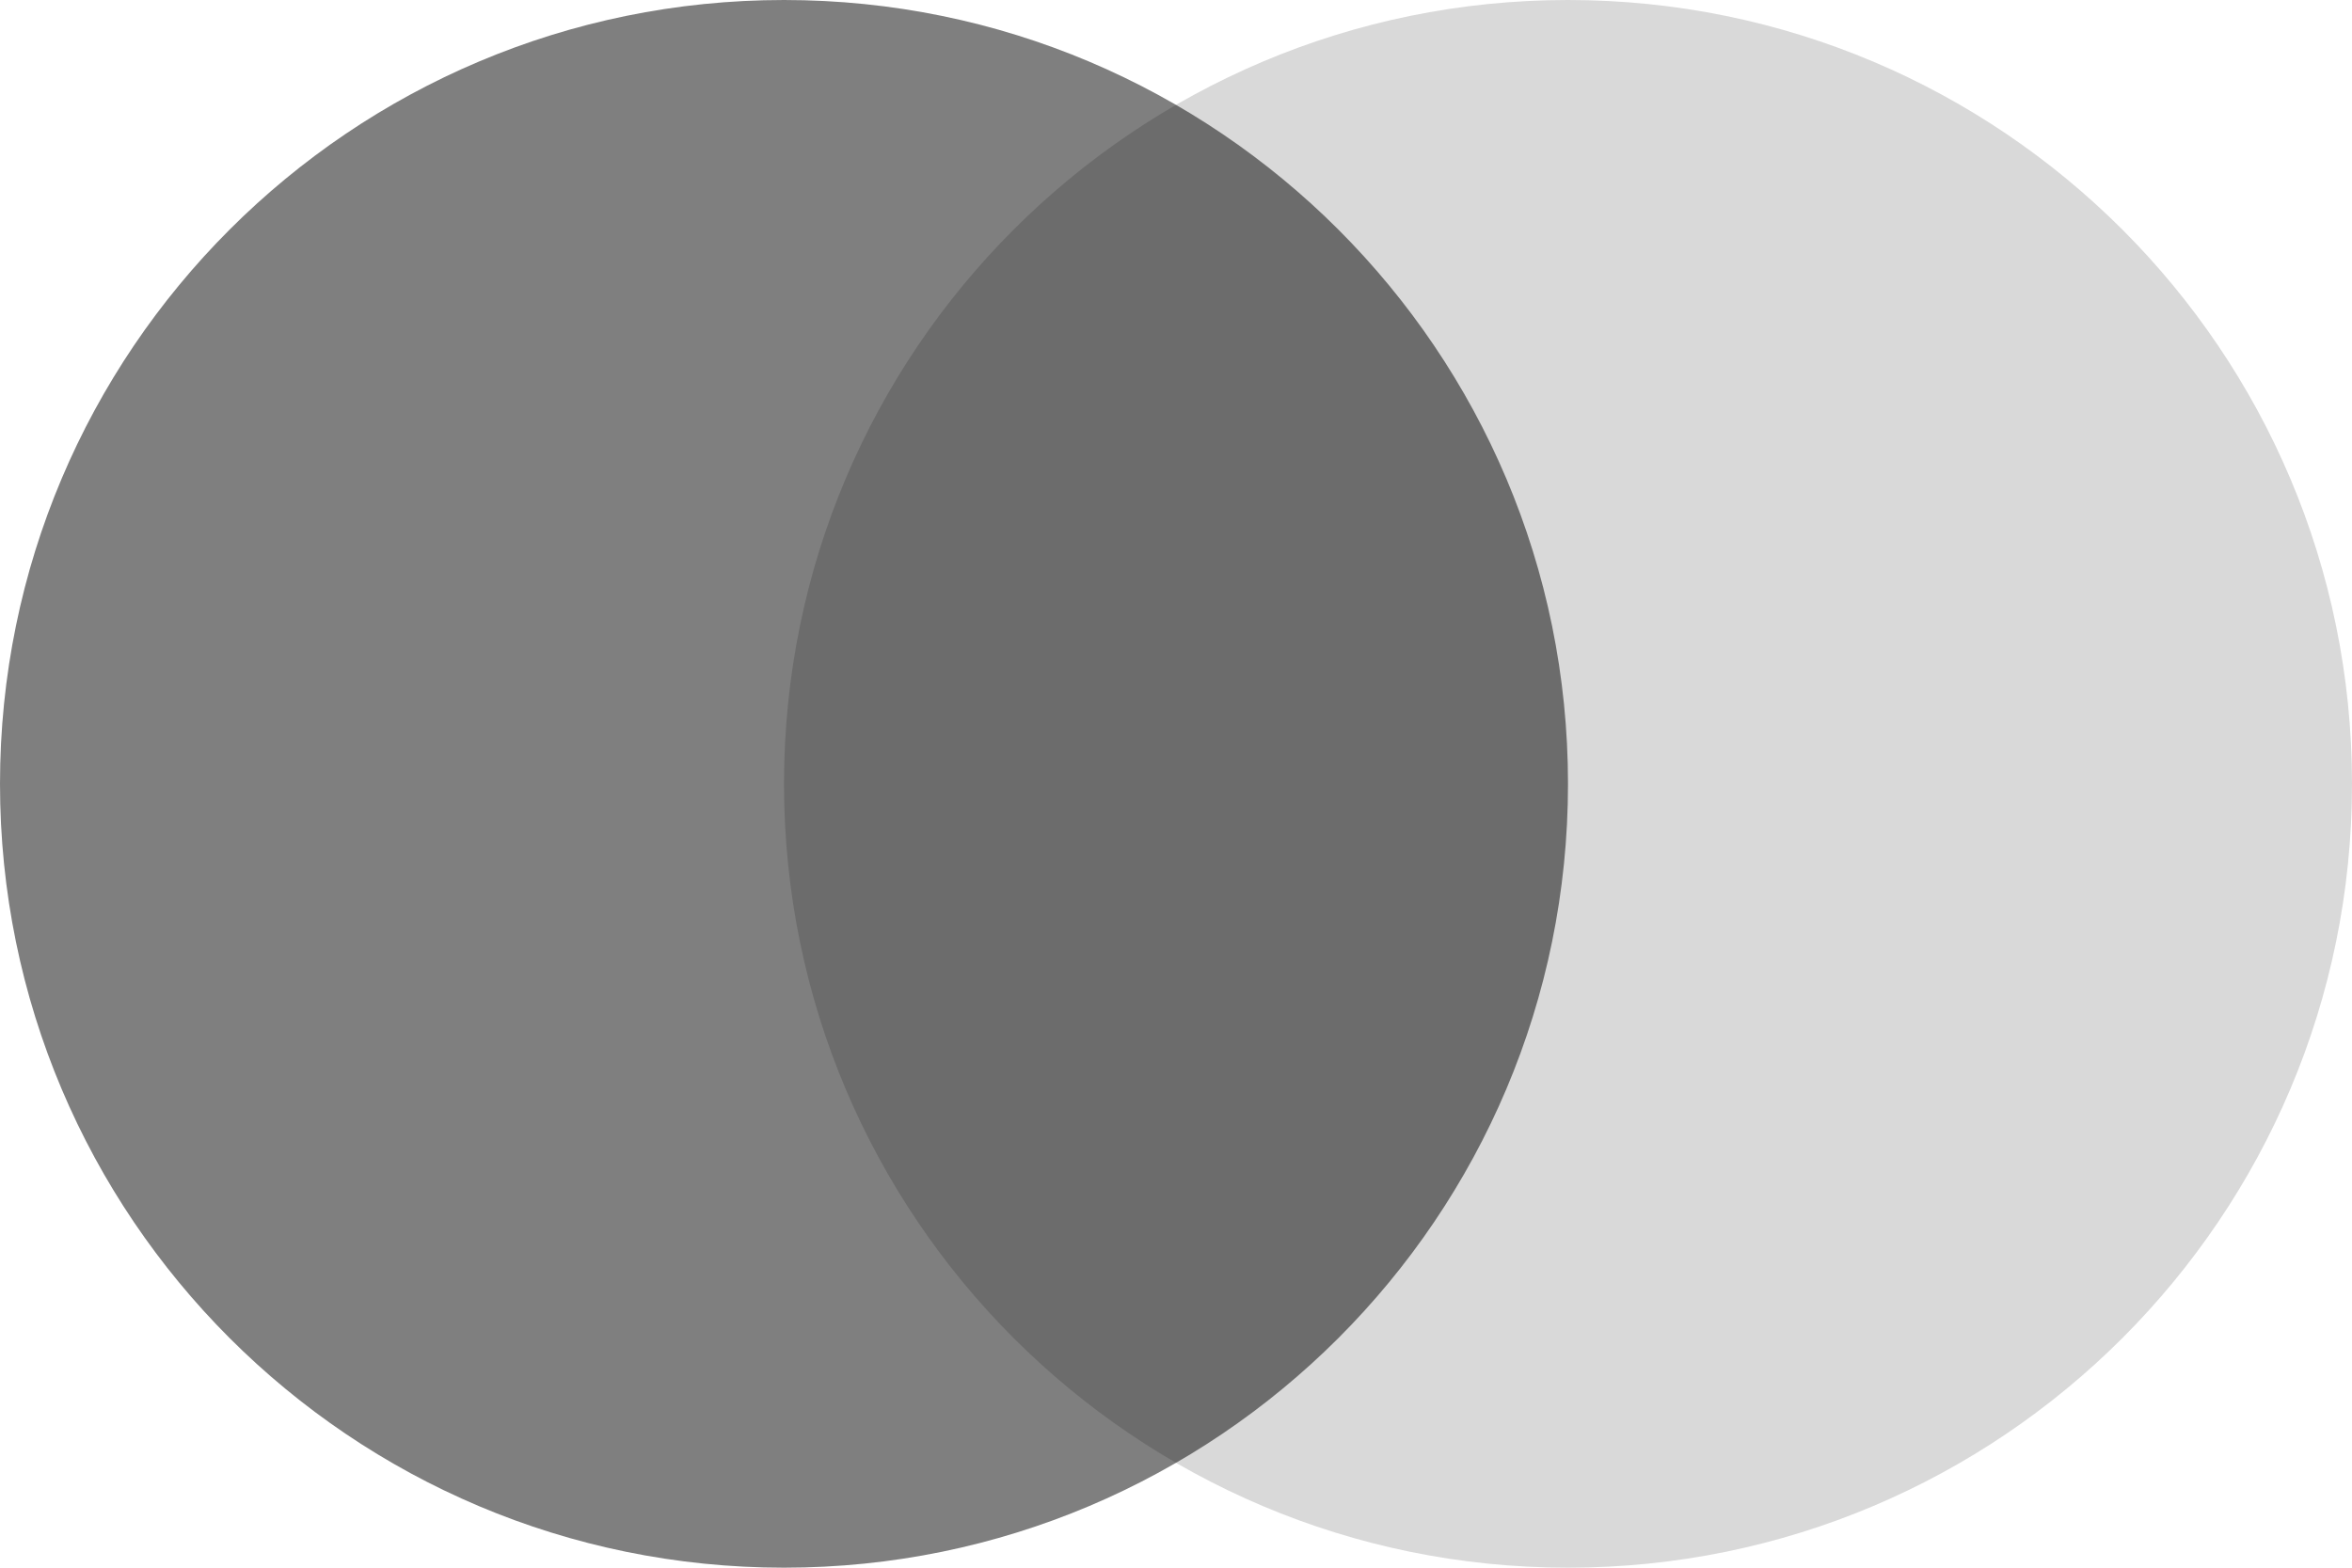
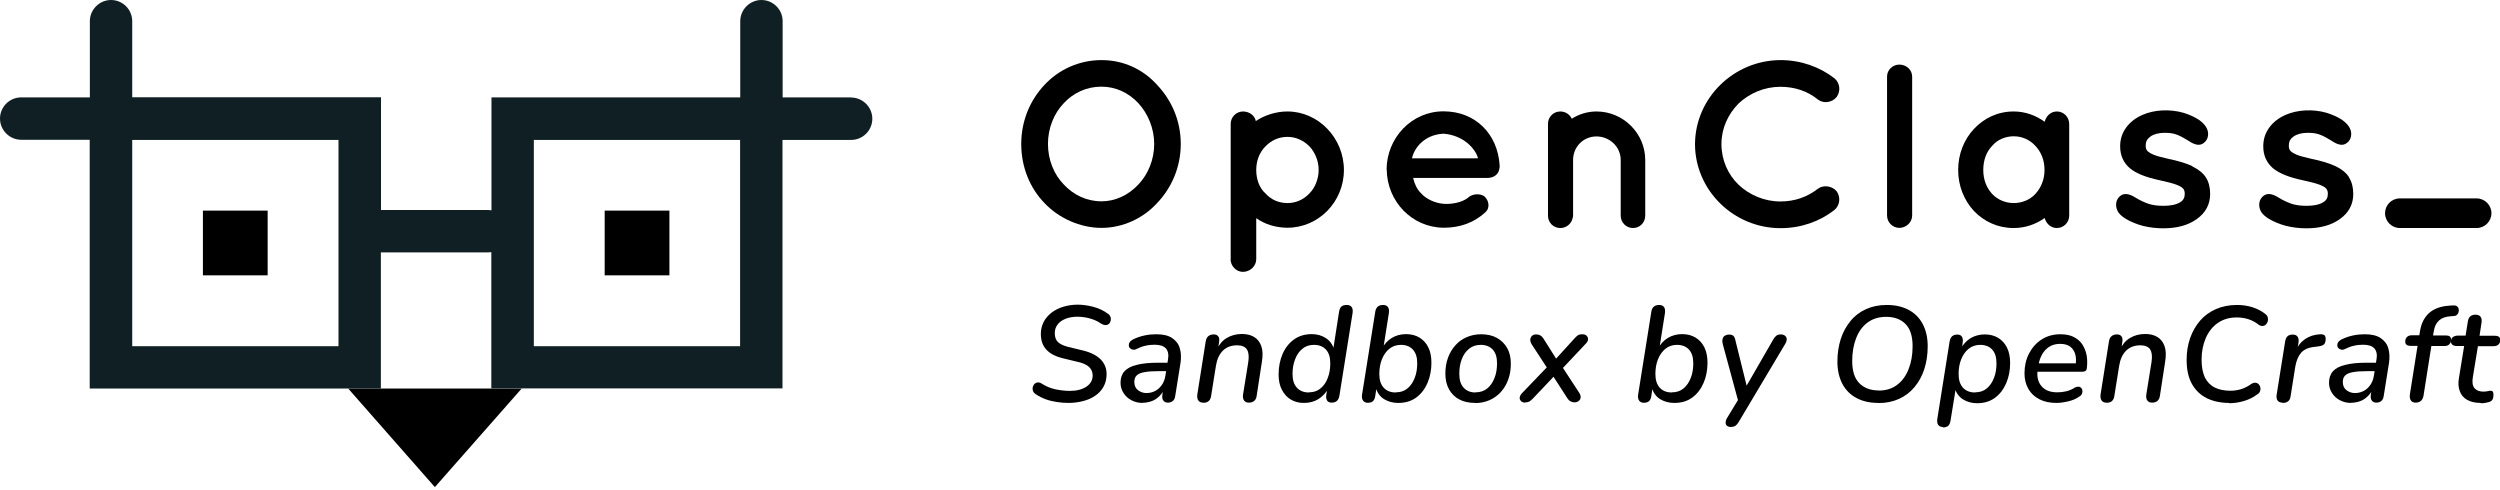
- <svg xmlns="http://www.w3.org/2000/svg" width="150" height="100" viewBox="0 0 150 100" fill="none">
-   <circle cx="50" cy="50" r="50" fill="black" fill-opacity="0.5" />
-   <circle cx="100" cy="50" r="50" fill="black" fill-opacity="0.15" />
+ <svg xmlns="http://www.w3.org/2000/svg" width="184" height="36" viewBox="0 0 184 36" fill="none">
+   <g clip-path="url(#clip0_285_122)">
+     <path d="M85.174 6.26C86.242 7.392 86.904 8.899 86.904 10.597C86.904 12.296 86.231 13.823 85.174 14.934C84.159 16.056 82.653 16.772 81.072 16.772C79.49 16.772 77.92 16.056 76.862 14.934C75.794 13.823 75.164 12.296 75.164 10.597C75.164 8.899 75.805 7.392 76.862 6.26C77.909 5.128 79.416 4.423 81.072 4.423C82.727 4.423 84.159 5.128 85.174 6.26ZM84.949 10.597C84.949 9.433 84.479 8.354 83.785 7.595C83.069 6.826 82.108 6.378 81.072 6.378C79.971 6.378 79.01 6.826 78.294 7.595C77.568 8.354 77.13 9.433 77.13 10.597C77.13 11.762 77.578 12.851 78.294 13.578C79.01 14.347 79.971 14.817 81.072 14.817C82.097 14.817 83.058 14.358 83.785 13.578C84.49 12.841 84.949 11.762 84.949 10.597Z" fill="black" />
+     <path d="M90.579 19.079V12.52V9.112C90.579 8.61 90.996 8.204 91.487 8.204C91.979 8.204 92.363 8.536 92.427 8.909C93.058 8.493 93.88 8.204 94.756 8.204C97.032 8.204 98.912 10.159 98.912 12.509C98.912 14.86 97.042 16.761 94.756 16.761C93.901 16.761 93.079 16.505 92.459 16.056V19.079C92.459 19.56 92.032 20.009 91.477 20.009C90.975 20.009 90.569 19.56 90.569 19.079H90.579ZM92.459 12.509C92.459 13.182 92.684 13.834 93.132 14.229C93.56 14.71 94.126 14.945 94.767 14.945C95.354 14.945 95.931 14.71 96.38 14.229C96.775 13.834 97.053 13.182 97.053 12.509C97.053 11.836 96.786 11.217 96.38 10.779C95.931 10.32 95.354 10.074 94.767 10.074C94.126 10.074 93.57 10.32 93.132 10.779C92.684 11.228 92.459 11.847 92.459 12.509Z" fill="black" />
+     <path d="M102.052 12.488C102.063 10.149 103.89 8.194 106.24 8.194C108.59 8.194 110.235 9.86 110.374 12.178V12.264C110.374 12.264 110.374 12.381 110.353 12.413C110.3 12.83 109.947 13.097 109.466 13.097H104.007C104.093 13.492 104.285 13.941 104.595 14.229C104.948 14.646 105.642 14.956 106.24 14.999C106.86 15.052 107.597 14.892 108.024 14.571C108.387 14.197 109.092 14.24 109.317 14.518C109.541 14.753 109.712 15.276 109.317 15.629C108.473 16.398 107.458 16.761 106.251 16.761C103.901 16.74 102.085 14.806 102.063 12.477L102.052 12.488ZM103.922 11.655H108.783C108.612 10.971 107.736 9.956 106.24 9.839C104.777 9.914 104.061 10.96 103.922 11.655Z" fill="black" />
+     <path d="M121.089 11.772V15.875C121.089 16.377 120.694 16.783 120.192 16.783C119.69 16.783 119.284 16.377 119.284 15.875V11.772C119.284 10.811 118.472 10.042 117.5 10.042C116.528 10.042 115.78 10.811 115.78 11.772V15.875C115.78 15.875 115.78 15.971 115.748 16.046C115.662 16.462 115.288 16.783 114.84 16.783C114.327 16.783 113.932 16.377 113.932 15.875V9.112C113.932 8.61 114.327 8.204 114.84 8.204C115.203 8.204 115.523 8.407 115.684 8.739C116.196 8.407 116.837 8.204 117.5 8.204C119.487 8.204 121.089 9.828 121.089 11.772Z" fill="black" />
+     <path d="M124.753 10.597C124.775 7.2 127.616 4.433 131.046 4.423C132.552 4.423 133.93 4.925 135.009 5.758C135.425 6.1 135.49 6.698 135.18 7.136C134.838 7.563 134.197 7.638 133.802 7.328C133.043 6.709 132.103 6.388 131.035 6.388C129.849 6.388 128.749 6.869 127.948 7.628C127.178 8.418 126.698 9.444 126.698 10.608C126.698 11.772 127.178 12.841 127.948 13.588C128.749 14.347 129.849 14.828 131.035 14.828C132.103 14.828 133.022 14.496 133.802 13.888C134.197 13.599 134.827 13.663 135.18 14.08C135.49 14.507 135.415 15.127 135.009 15.458C133.93 16.302 132.552 16.793 131.046 16.793C127.616 16.793 124.764 14.027 124.753 10.619V10.597Z" fill="black" />
+     <path d="M139.795 4.754C139.293 4.754 138.887 5.149 138.887 5.641V15.864C138.887 16.366 139.303 16.772 139.795 16.772C140.286 16.772 140.735 16.366 140.735 15.864V5.641C140.735 5.138 140.307 4.754 139.795 4.754Z" fill="black" />
+     <path d="M152.294 12.509V15.875C152.294 16.377 151.877 16.783 151.386 16.783C150.937 16.783 150.595 16.451 150.488 16.046C149.837 16.505 149.067 16.783 148.202 16.783C147.038 16.783 146.023 16.302 145.286 15.533C144.549 14.742 144.121 13.674 144.121 12.509C144.121 11.345 144.549 10.266 145.286 9.486C146.023 8.696 147.038 8.204 148.202 8.204C149.057 8.204 149.837 8.493 150.488 8.963C150.595 8.536 150.937 8.204 151.386 8.204C151.888 8.204 152.294 8.61 152.294 9.134V12.52V12.509ZM150.477 12.509C150.477 11.783 150.221 11.174 149.804 10.736C149.388 10.277 148.811 10.031 148.213 10.031C147.614 10.031 147.016 10.266 146.621 10.736C146.204 11.164 145.969 11.783 145.969 12.509C145.969 13.236 146.215 13.834 146.621 14.272C147.016 14.7 147.604 14.945 148.213 14.945C148.822 14.945 149.399 14.71 149.804 14.272C150.221 13.823 150.477 13.204 150.477 12.509Z" fill="black" />
+     <path d="M183.37 15.693C183.37 16.291 182.878 16.783 182.28 16.783H176.629C176.031 16.783 175.539 16.291 175.539 15.693C175.539 15.095 176.02 14.603 176.629 14.603H182.28C182.878 14.603 183.37 15.095 183.37 15.693Z" fill="black" />
+     <path d="M161.363 12.232C160.936 12.029 160.348 11.847 159.579 11.687C159.098 11.58 158.735 11.484 158.479 11.377C158.212 11.26 158.084 11.153 158.03 11.089C157.955 11.003 157.923 10.875 157.923 10.704C157.923 10.426 158.03 10.223 158.265 10.053C158.522 9.871 158.874 9.775 159.323 9.775C159.686 9.775 159.985 9.817 160.22 9.914C160.477 10.01 160.744 10.159 161.021 10.33C161.673 10.779 162.026 10.726 162.314 10.416C162.453 10.266 162.517 10.074 162.517 9.86C162.517 9.476 162.282 9.134 161.833 8.813C161.502 8.6 161.118 8.429 160.701 8.301C159.697 8.012 158.554 8.076 157.699 8.45C157.186 8.674 156.78 8.984 156.492 9.379C156.193 9.785 156.043 10.245 156.043 10.768C156.043 11.441 156.289 11.986 156.77 12.392C157.229 12.766 157.945 13.054 158.96 13.268C159.504 13.386 159.921 13.492 160.199 13.599C160.498 13.717 160.637 13.823 160.69 13.898C160.765 13.984 160.797 14.112 160.797 14.272C160.797 14.55 160.69 14.753 160.445 14.892C160.167 15.063 159.761 15.148 159.227 15.148C158.778 15.148 158.415 15.095 158.126 14.999C157.827 14.892 157.517 14.753 157.218 14.571C156.577 14.155 156.214 14.229 155.947 14.518C155.819 14.667 155.744 14.849 155.744 15.063C155.744 15.276 155.808 15.479 155.926 15.65C156.033 15.789 156.193 15.939 156.428 16.088C156.802 16.313 157.229 16.494 157.71 16.622C158.18 16.74 158.693 16.804 159.216 16.804C160.22 16.804 161.043 16.58 161.673 16.131C162.335 15.661 162.667 15.041 162.667 14.272C162.667 13.791 162.56 13.386 162.357 13.065C162.154 12.745 161.812 12.467 161.363 12.253V12.232Z" fill="black" />
+     <path d="M172.89 13.044C172.687 12.723 172.345 12.445 171.896 12.232C171.469 12.029 170.882 11.847 170.112 11.687C169.632 11.58 169.268 11.484 169.012 11.377C168.745 11.26 168.617 11.153 168.563 11.089C168.489 11.003 168.457 10.875 168.457 10.704C168.457 10.426 168.563 10.223 168.798 10.053C169.055 9.871 169.407 9.775 169.856 9.775C170.219 9.775 170.518 9.817 170.753 9.914C171.01 10.01 171.277 10.159 171.555 10.33C172.206 10.779 172.559 10.726 172.847 10.416C172.986 10.266 173.05 10.074 173.05 9.86C173.05 9.476 172.815 9.134 172.366 8.813C172.035 8.6 171.651 8.429 171.234 8.301C170.23 8.012 169.087 8.076 168.232 8.45C167.719 8.674 167.314 8.984 167.025 9.379C166.726 9.785 166.576 10.245 166.576 10.768C166.576 11.441 166.822 11.986 167.303 12.392C167.762 12.766 168.478 13.054 169.493 13.268C170.038 13.386 170.454 13.492 170.732 13.599C171.031 13.717 171.17 13.823 171.223 13.898C171.298 13.984 171.33 14.112 171.33 14.272C171.33 14.55 171.223 14.753 170.978 14.892C170.7 15.063 170.294 15.148 169.76 15.148C169.311 15.148 168.948 15.095 168.66 14.999C168.36 14.892 168.051 14.753 167.752 14.571C167.111 14.155 166.747 14.229 166.48 14.518C166.352 14.667 166.277 14.849 166.277 15.063C166.277 15.276 166.341 15.479 166.459 15.65C166.566 15.789 166.726 15.939 166.961 16.088C167.335 16.313 167.762 16.494 168.243 16.622C168.713 16.74 169.226 16.804 169.749 16.804C170.753 16.804 171.576 16.58 172.206 16.131C172.869 15.661 173.2 15.041 173.2 14.272C173.2 13.791 173.093 13.386 172.89 13.065V13.044Z" fill="black" />
+     <path d="M78.668 29.655C78.379 29.655 78.08 29.634 77.803 29.591C77.514 29.549 77.236 29.484 76.969 29.388C76.702 29.292 76.457 29.164 76.232 29.014C76.136 28.95 76.061 28.875 76.029 28.779C75.997 28.683 75.987 28.598 76.008 28.502C76.029 28.416 76.072 28.331 76.125 28.267C76.189 28.203 76.264 28.16 76.36 28.149C76.457 28.138 76.563 28.16 76.67 28.235C76.991 28.438 77.322 28.576 77.674 28.651C78.027 28.726 78.39 28.769 78.753 28.769C79.255 28.769 79.651 28.662 79.96 28.459C80.26 28.256 80.42 27.978 80.42 27.636C80.42 27.391 80.334 27.177 80.153 27.006C79.971 26.835 79.661 26.696 79.223 26.611L78.166 26.354C77.696 26.237 77.311 26.045 77.033 25.756C76.756 25.468 76.606 25.083 76.606 24.581C76.606 24.25 76.681 23.951 76.82 23.684C76.959 23.417 77.162 23.192 77.407 23C77.664 22.808 77.952 22.669 78.273 22.573C78.604 22.477 78.946 22.423 79.309 22.423C79.672 22.423 80.067 22.477 80.473 22.583C80.879 22.69 81.232 22.861 81.552 23.096C81.648 23.16 81.702 23.246 81.734 23.331C81.766 23.417 81.766 23.513 81.745 23.609C81.723 23.694 81.68 23.769 81.627 23.833C81.563 23.887 81.488 23.919 81.392 23.929C81.296 23.929 81.178 23.897 81.05 23.823C80.805 23.652 80.527 23.523 80.217 23.438C79.907 23.352 79.597 23.31 79.287 23.31C78.978 23.31 78.679 23.363 78.433 23.459C78.187 23.555 77.984 23.694 77.845 23.876C77.707 24.058 77.632 24.261 77.632 24.506C77.632 24.805 77.707 25.03 77.867 25.179C78.027 25.329 78.262 25.436 78.572 25.521L79.629 25.777C80.238 25.916 80.698 26.141 80.997 26.44C81.296 26.739 81.445 27.102 81.445 27.529C81.445 27.882 81.371 28.192 81.221 28.459C81.072 28.726 80.869 28.95 80.612 29.121C80.356 29.303 80.057 29.431 79.725 29.517C79.394 29.602 79.031 29.655 78.657 29.655H78.668Z" fill="black" />
+     <path d="M84.084 29.655C83.796 29.655 83.529 29.591 83.283 29.463C83.037 29.335 82.834 29.153 82.695 28.929C82.546 28.705 82.471 28.459 82.471 28.171C82.471 27.829 82.567 27.54 82.759 27.326C82.952 27.113 83.251 26.953 83.657 26.857C84.063 26.75 84.586 26.696 85.227 26.696H86.028L85.943 27.316H85.323C84.864 27.316 84.501 27.337 84.234 27.391C83.967 27.433 83.774 27.519 83.657 27.636C83.539 27.754 83.486 27.914 83.486 28.106C83.486 28.373 83.571 28.576 83.753 28.715C83.934 28.854 84.138 28.929 84.383 28.929C84.608 28.929 84.821 28.875 85.013 28.779C85.206 28.683 85.366 28.534 85.505 28.341C85.644 28.149 85.729 27.925 85.772 27.658L85.964 26.461C86.028 26.109 85.975 25.842 85.815 25.649C85.654 25.468 85.377 25.372 84.981 25.372C84.746 25.372 84.522 25.393 84.308 25.446C84.095 25.489 83.87 25.575 83.657 25.681C83.561 25.735 83.465 25.756 83.379 25.735C83.293 25.713 83.219 25.681 83.165 25.628C83.112 25.575 83.08 25.5 83.08 25.425C83.08 25.35 83.091 25.265 83.144 25.19C83.197 25.105 83.283 25.04 83.4 24.976C83.667 24.848 83.945 24.752 84.244 24.688C84.543 24.624 84.832 24.602 85.099 24.602C85.59 24.602 85.975 24.688 86.253 24.869C86.53 25.051 86.733 25.297 86.829 25.617C86.926 25.938 86.947 26.312 86.883 26.728L86.498 29.132C86.477 29.303 86.424 29.42 86.327 29.506C86.231 29.591 86.103 29.634 85.954 29.634C85.804 29.634 85.697 29.581 85.622 29.484C85.548 29.388 85.526 29.249 85.548 29.068L85.654 28.341L85.74 28.491C85.654 28.747 85.526 28.972 85.345 29.143C85.163 29.324 84.971 29.452 84.757 29.527C84.543 29.602 84.319 29.645 84.084 29.645V29.655Z" fill="black" />
+     <path d="M88.539 29.634C88.389 29.634 88.272 29.581 88.197 29.474C88.122 29.367 88.101 29.217 88.122 29.036L88.742 25.115C88.774 24.944 88.827 24.827 88.934 24.741C89.03 24.656 89.169 24.613 89.329 24.613C89.479 24.613 89.586 24.656 89.66 24.752C89.735 24.848 89.757 24.987 89.725 25.169L89.618 25.906L89.554 25.735C89.725 25.361 89.96 25.073 90.28 24.88C90.601 24.688 90.975 24.581 91.402 24.581C91.765 24.581 92.064 24.656 92.31 24.805C92.555 24.955 92.726 25.179 92.833 25.478C92.94 25.777 92.951 26.162 92.876 26.622L92.491 29.132C92.47 29.303 92.406 29.42 92.31 29.506C92.214 29.591 92.075 29.634 91.915 29.634C91.754 29.634 91.637 29.581 91.562 29.474C91.487 29.367 91.466 29.228 91.487 29.047L91.872 26.654C91.936 26.237 91.904 25.927 91.776 25.724C91.647 25.521 91.402 25.414 91.06 25.414C90.611 25.414 90.259 25.553 89.992 25.82C89.725 26.098 89.564 26.461 89.49 26.942L89.137 29.143C89.094 29.474 88.902 29.645 88.56 29.645L88.539 29.634Z" fill="black" />
+     <path d="M95.963 29.655C95.589 29.655 95.269 29.57 94.991 29.399C94.713 29.228 94.5 28.993 94.34 28.672C94.179 28.363 94.105 27.989 94.105 27.561C94.105 27.017 94.201 26.515 94.393 26.066C94.585 25.617 94.863 25.254 95.237 24.987C95.6 24.72 96.038 24.592 96.551 24.592C96.935 24.592 97.277 24.688 97.576 24.88C97.876 25.073 98.079 25.35 98.196 25.735H98.121L98.559 22.925C98.591 22.754 98.645 22.626 98.741 22.551C98.837 22.477 98.965 22.445 99.136 22.445C99.286 22.445 99.403 22.498 99.478 22.594C99.553 22.69 99.574 22.829 99.553 23.021L98.581 29.121C98.549 29.292 98.495 29.41 98.399 29.506C98.303 29.591 98.175 29.634 98.004 29.634C97.854 29.634 97.737 29.581 97.672 29.474C97.608 29.367 97.587 29.217 97.619 29.036L97.726 28.373L97.769 28.587C97.587 28.918 97.341 29.175 97.042 29.367C96.743 29.559 96.38 29.655 95.974 29.655H95.963ZM96.337 28.875C96.679 28.875 96.968 28.779 97.192 28.587C97.427 28.395 97.608 28.138 97.726 27.807C97.854 27.487 97.908 27.123 97.908 26.728C97.908 26.29 97.801 25.959 97.587 25.724C97.373 25.5 97.085 25.382 96.711 25.382C96.369 25.382 96.081 25.478 95.856 25.671C95.621 25.863 95.44 26.119 95.322 26.44C95.194 26.76 95.13 27.123 95.13 27.529C95.13 27.968 95.237 28.299 95.451 28.534C95.664 28.769 95.963 28.886 96.337 28.886V28.875Z" fill="black" />
+     <path d="M102.896 29.655C102.512 29.655 102.17 29.559 101.871 29.378C101.572 29.196 101.369 28.908 101.251 28.534L101.337 28.352L101.219 29.143C101.198 29.303 101.144 29.431 101.059 29.517C100.974 29.602 100.835 29.645 100.674 29.645C100.514 29.645 100.397 29.591 100.322 29.484C100.247 29.378 100.215 29.239 100.247 29.046L101.219 22.947C101.241 22.776 101.305 22.658 101.401 22.573C101.497 22.487 101.625 22.445 101.796 22.445C101.967 22.445 102.074 22.498 102.149 22.594C102.223 22.69 102.245 22.84 102.223 23.032L101.807 25.671H101.7C101.882 25.329 102.127 25.062 102.426 24.88C102.736 24.688 103.089 24.592 103.495 24.592C103.869 24.592 104.189 24.677 104.477 24.848C104.755 25.019 104.969 25.254 105.129 25.575C105.279 25.884 105.353 26.258 105.353 26.696C105.353 27.23 105.257 27.733 105.065 28.181C104.873 28.63 104.595 28.993 104.232 29.26C103.869 29.527 103.431 29.655 102.918 29.655H102.896ZM102.736 28.875C103.078 28.875 103.366 28.779 103.591 28.587C103.826 28.395 103.997 28.138 104.125 27.807C104.253 27.487 104.307 27.123 104.307 26.728C104.307 26.29 104.2 25.959 103.986 25.724C103.772 25.5 103.484 25.382 103.11 25.382C102.779 25.382 102.49 25.478 102.255 25.671C102.02 25.863 101.839 26.119 101.711 26.44C101.582 26.76 101.518 27.123 101.518 27.529C101.518 27.968 101.625 28.299 101.839 28.534C102.052 28.769 102.352 28.886 102.725 28.886L102.736 28.875Z" fill="black" />
+     <path d="M108.58 29.655C108.12 29.655 107.725 29.57 107.405 29.399C107.073 29.228 106.828 28.972 106.646 28.651C106.464 28.32 106.379 27.935 106.379 27.497C106.379 27.059 106.443 26.686 106.571 26.333C106.699 25.98 106.881 25.681 107.116 25.414C107.351 25.147 107.629 24.955 107.949 24.816C108.27 24.677 108.622 24.602 108.996 24.602C109.456 24.602 109.851 24.688 110.171 24.869C110.492 25.051 110.748 25.297 110.93 25.617C111.111 25.938 111.197 26.322 111.197 26.771C111.197 27.22 111.133 27.583 111.005 27.935C110.876 28.288 110.695 28.598 110.46 28.854C110.225 29.11 109.947 29.314 109.627 29.452C109.306 29.591 108.954 29.666 108.58 29.666V29.655ZM108.601 28.875C108.943 28.875 109.231 28.779 109.466 28.587C109.701 28.395 109.872 28.138 110 27.807C110.129 27.487 110.182 27.124 110.182 26.728C110.182 26.29 110.075 25.959 109.862 25.724C109.648 25.5 109.359 25.382 108.986 25.382C108.644 25.382 108.355 25.478 108.12 25.671C107.885 25.863 107.704 26.119 107.586 26.44C107.458 26.76 107.405 27.124 107.405 27.529C107.405 27.968 107.511 28.299 107.725 28.534C107.939 28.769 108.227 28.886 108.601 28.886V28.875Z" fill="black" />
+     <path d="M112.265 29.634C112.137 29.634 112.03 29.602 111.955 29.527C111.881 29.452 111.838 29.367 111.849 29.271C111.859 29.175 111.902 29.068 111.998 28.961L114.028 26.846L114.007 27.294L112.725 25.329C112.65 25.201 112.618 25.073 112.628 24.966C112.65 24.859 112.693 24.773 112.767 24.709C112.842 24.645 112.938 24.613 113.056 24.613C113.173 24.613 113.269 24.634 113.366 24.688C113.462 24.741 113.536 24.816 113.601 24.923L114.637 26.568H114.37L115.919 24.869C116.004 24.773 116.09 24.709 116.154 24.666C116.218 24.624 116.325 24.602 116.442 24.602C116.592 24.602 116.699 24.634 116.773 24.709C116.848 24.784 116.88 24.869 116.88 24.966C116.88 25.073 116.827 25.169 116.741 25.265L114.861 27.262V26.814L116.229 28.908C116.314 29.036 116.346 29.153 116.335 29.26C116.325 29.367 116.271 29.452 116.186 29.517C116.1 29.581 116.004 29.613 115.887 29.613C115.78 29.613 115.684 29.591 115.588 29.538C115.491 29.484 115.417 29.41 115.353 29.303L114.209 27.529H114.53L112.81 29.346C112.714 29.442 112.628 29.506 112.564 29.549C112.49 29.591 112.393 29.613 112.276 29.613L112.265 29.634Z" fill="black" />
+     <path d="M123.215 29.655C122.83 29.655 122.489 29.559 122.189 29.378C121.89 29.196 121.687 28.908 121.57 28.534L121.655 28.352L121.538 29.143C121.516 29.303 121.463 29.431 121.378 29.517C121.292 29.602 121.153 29.645 120.993 29.645C120.833 29.645 120.715 29.591 120.64 29.484C120.566 29.378 120.534 29.239 120.566 29.046L121.538 22.947C121.559 22.776 121.623 22.658 121.719 22.573C121.816 22.487 121.944 22.445 122.115 22.445C122.286 22.445 122.392 22.498 122.467 22.594C122.542 22.69 122.563 22.84 122.542 23.032L122.125 25.671H122.019C122.2 25.329 122.446 25.062 122.745 24.88C123.055 24.688 123.407 24.592 123.813 24.592C124.187 24.592 124.508 24.677 124.796 24.848C125.074 25.019 125.288 25.254 125.448 25.575C125.597 25.884 125.672 26.258 125.672 26.696C125.672 27.23 125.576 27.733 125.384 28.181C125.191 28.63 124.914 28.993 124.55 29.26C124.187 29.527 123.749 29.655 123.236 29.655H123.215ZM123.055 28.875C123.397 28.875 123.685 28.779 123.909 28.587C124.144 28.395 124.315 28.138 124.444 27.807C124.572 27.487 124.625 27.123 124.625 26.728C124.625 26.29 124.518 25.959 124.305 25.724C124.091 25.5 123.803 25.382 123.429 25.382C123.098 25.382 122.809 25.478 122.574 25.671C122.339 25.863 122.157 26.119 122.029 26.44C121.901 26.76 121.837 27.123 121.837 27.529C121.837 27.968 121.944 28.299 122.157 28.534C122.371 28.769 122.67 28.886 123.044 28.886L123.055 28.875Z" fill="black" />
+     <path d="M127.413 31.429C127.285 31.429 127.189 31.397 127.114 31.343C127.039 31.29 127.007 31.204 127.007 31.108C127.007 31.012 127.029 30.905 127.093 30.798L128.044 29.228L127.969 29.655L126.794 25.318C126.762 25.19 126.751 25.062 126.783 24.955C126.804 24.848 126.858 24.763 126.943 24.709C127.029 24.656 127.136 24.624 127.253 24.624C127.403 24.624 127.51 24.656 127.574 24.72C127.648 24.784 127.702 24.901 127.734 25.083L128.642 28.747H128.343L130.511 24.987C130.586 24.859 130.661 24.763 130.746 24.699C130.821 24.645 130.928 24.613 131.067 24.613C131.195 24.613 131.291 24.645 131.377 24.709C131.451 24.773 131.494 24.848 131.505 24.944C131.505 25.04 131.483 25.147 131.419 25.265L127.969 31.055C127.894 31.183 127.819 31.268 127.734 31.333C127.659 31.386 127.552 31.418 127.413 31.418V31.429Z" fill="black" />
+     <path d="M138.235 29.655C137.626 29.655 137.103 29.538 136.654 29.303C136.205 29.068 135.853 28.726 135.607 28.267C135.361 27.807 135.233 27.252 135.233 26.611C135.233 26.012 135.319 25.457 135.479 24.955C135.639 24.453 135.885 24.004 136.195 23.63C136.504 23.246 136.889 22.957 137.338 22.754C137.786 22.551 138.288 22.445 138.865 22.445C139.474 22.445 140.008 22.562 140.457 22.797C140.906 23.032 141.258 23.374 141.504 23.833C141.75 24.293 141.878 24.837 141.878 25.489C141.878 26.098 141.792 26.654 141.632 27.156C141.472 27.658 141.226 28.106 140.916 28.48C140.607 28.854 140.222 29.153 139.773 29.356C139.325 29.559 138.823 29.666 138.246 29.666L138.235 29.655ZM138.256 28.747C138.801 28.747 139.261 28.608 139.634 28.32C140.008 28.042 140.286 27.647 140.478 27.156C140.671 26.664 140.767 26.109 140.767 25.478C140.767 24.741 140.596 24.207 140.254 23.855C139.912 23.502 139.431 23.32 138.823 23.32C138.288 23.32 137.829 23.459 137.455 23.737C137.081 24.015 136.804 24.399 136.611 24.891C136.419 25.382 136.323 25.948 136.323 26.568C136.323 27.305 136.494 27.85 136.846 28.203C137.188 28.555 137.669 28.737 138.267 28.737L138.256 28.747Z" fill="black" />
+     <path d="M143.01 31.429C142.85 31.429 142.732 31.375 142.658 31.279C142.583 31.183 142.562 31.033 142.583 30.852L143.491 25.137C143.523 24.966 143.576 24.837 143.673 24.752C143.769 24.666 143.897 24.624 144.068 24.624C144.217 24.624 144.335 24.677 144.399 24.784C144.463 24.891 144.484 25.03 144.452 25.222L144.356 25.895L144.303 25.681C144.484 25.34 144.73 25.083 145.029 24.891C145.339 24.709 145.692 24.613 146.087 24.613C146.461 24.613 146.781 24.699 147.07 24.869C147.347 25.04 147.561 25.275 147.721 25.596C147.871 25.906 147.946 26.28 147.946 26.718C147.946 27.252 147.85 27.754 147.657 28.203C147.465 28.651 147.187 29.014 146.824 29.282C146.461 29.549 146.023 29.677 145.51 29.677C145.125 29.677 144.784 29.581 144.484 29.399C144.185 29.217 143.982 28.929 143.865 28.555H143.95L143.555 30.98C143.523 31.151 143.47 31.268 143.384 31.343C143.299 31.418 143.16 31.461 142.989 31.461L143.01 31.429ZM145.371 28.875C145.713 28.875 146.001 28.779 146.226 28.587C146.461 28.395 146.632 28.138 146.76 27.807C146.888 27.487 146.941 27.123 146.941 26.728C146.941 26.29 146.835 25.959 146.621 25.724C146.407 25.5 146.119 25.382 145.745 25.382C145.414 25.382 145.125 25.478 144.89 25.671C144.655 25.863 144.474 26.119 144.346 26.44C144.217 26.76 144.153 27.123 144.153 27.529C144.153 27.968 144.26 28.299 144.474 28.534C144.687 28.769 144.987 28.886 145.36 28.886L145.371 28.875Z" fill="black" />
+     <path d="M151.353 29.655C150.873 29.655 150.456 29.57 150.104 29.388C149.751 29.207 149.484 28.961 149.292 28.63C149.099 28.299 149.003 27.914 149.003 27.476C149.003 26.942 149.11 26.461 149.334 26.023C149.559 25.596 149.858 25.243 150.264 24.987C150.659 24.731 151.118 24.602 151.642 24.602C152.037 24.602 152.368 24.666 152.635 24.805C152.902 24.944 153.116 25.126 153.266 25.361C153.415 25.596 153.522 25.852 153.575 26.151C153.629 26.44 153.629 26.75 153.597 27.049C153.586 27.177 153.554 27.262 153.501 27.294C153.447 27.326 153.372 27.359 153.266 27.359H149.804L149.879 26.739H152.945L152.764 26.878C152.806 26.589 152.806 26.322 152.742 26.087C152.678 25.852 152.561 25.671 152.379 25.521C152.197 25.382 151.952 25.308 151.631 25.308C151.311 25.308 151.033 25.382 150.809 25.532C150.584 25.681 150.413 25.874 150.285 26.109C150.157 26.344 150.082 26.589 150.029 26.846L149.986 27.113C149.89 27.647 149.975 28.074 150.232 28.395C150.488 28.715 150.883 28.875 151.407 28.875C151.631 28.875 151.845 28.854 152.069 28.801C152.294 28.747 152.497 28.662 152.678 28.544C152.785 28.48 152.881 28.459 152.967 28.459C153.052 28.459 153.116 28.491 153.17 28.544C153.223 28.598 153.255 28.662 153.266 28.737C153.276 28.811 153.266 28.897 153.234 28.972C153.202 29.057 153.137 29.132 153.041 29.185C152.817 29.346 152.55 29.463 152.229 29.538C151.909 29.613 151.621 29.655 151.353 29.655Z" fill="black" />
+     <path d="M155.018 29.634C154.868 29.634 154.751 29.581 154.676 29.474C154.601 29.367 154.58 29.217 154.601 29.036L155.221 25.115C155.253 24.944 155.306 24.827 155.413 24.741C155.509 24.656 155.648 24.613 155.808 24.613C155.958 24.613 156.065 24.656 156.139 24.752C156.214 24.848 156.235 24.987 156.203 25.169L156.097 25.906L156.032 25.735C156.203 25.361 156.438 25.073 156.759 24.88C157.079 24.688 157.453 24.581 157.881 24.581C158.244 24.581 158.543 24.656 158.789 24.805C159.034 24.955 159.205 25.179 159.312 25.478C159.419 25.777 159.43 26.162 159.355 26.622L158.97 29.132C158.949 29.303 158.885 29.42 158.789 29.506C158.693 29.591 158.554 29.634 158.393 29.634C158.233 29.634 158.116 29.581 158.041 29.474C157.966 29.367 157.945 29.228 157.966 29.047L158.351 26.654C158.415 26.237 158.383 25.927 158.255 25.724C158.126 25.521 157.881 25.414 157.539 25.414C157.09 25.414 156.738 25.553 156.47 25.82C156.203 26.098 156.043 26.461 155.968 26.942L155.616 29.143C155.573 29.474 155.381 29.645 155.039 29.645L155.018 29.634Z" fill="black" />
+     <path d="M164.055 29.655C163.446 29.655 162.902 29.538 162.432 29.314C161.961 29.078 161.598 28.737 161.331 28.267C161.064 27.797 160.936 27.198 160.936 26.483C160.936 25.906 161.021 25.382 161.192 24.891C161.363 24.399 161.609 23.972 161.919 23.609C162.229 23.246 162.624 22.957 163.083 22.754C163.543 22.551 164.066 22.445 164.643 22.445C165.038 22.445 165.423 22.498 165.786 22.615C166.149 22.733 166.459 22.893 166.726 23.107C166.822 23.182 166.886 23.267 166.908 23.363C166.929 23.459 166.929 23.555 166.908 23.652C166.876 23.748 166.833 23.823 166.769 23.887C166.705 23.951 166.63 23.983 166.544 23.994C166.459 23.994 166.363 23.983 166.267 23.919C166.01 23.716 165.743 23.577 165.476 23.491C165.209 23.406 164.921 23.363 164.621 23.363C164.087 23.363 163.617 23.502 163.233 23.769C162.848 24.036 162.549 24.41 162.346 24.88C162.143 25.35 162.036 25.884 162.036 26.472C162.036 27.006 162.122 27.444 162.282 27.786C162.453 28.117 162.688 28.363 163.008 28.523C163.329 28.683 163.713 28.758 164.162 28.758C164.44 28.758 164.707 28.715 164.953 28.64C165.198 28.566 165.444 28.438 165.7 28.256C165.807 28.192 165.903 28.16 166 28.171C166.096 28.171 166.17 28.213 166.235 28.277C166.299 28.341 166.341 28.416 166.363 28.512C166.384 28.608 166.373 28.694 166.341 28.79C166.309 28.886 166.245 28.961 166.138 29.025C165.839 29.249 165.508 29.41 165.145 29.517C164.782 29.623 164.419 29.677 164.055 29.677V29.655Z" fill="black" />
+     <path d="M167.987 29.634C167.826 29.634 167.709 29.581 167.634 29.484C167.559 29.388 167.538 29.249 167.559 29.068L168.189 25.115C168.222 24.944 168.275 24.827 168.371 24.741C168.467 24.656 168.595 24.624 168.756 24.624C168.916 24.624 169.023 24.677 169.098 24.773C169.172 24.869 169.194 25.008 169.172 25.201L169.065 25.874H168.969C169.098 25.478 169.333 25.179 169.653 24.955C169.974 24.741 170.337 24.624 170.753 24.602C170.924 24.602 171.031 24.624 171.085 24.677C171.138 24.731 171.17 24.827 171.17 24.955C171.17 25.126 171.127 25.254 171.052 25.34C170.967 25.414 170.839 25.468 170.657 25.489L170.422 25.521C169.931 25.564 169.578 25.713 169.365 25.959C169.151 26.205 169.012 26.547 168.937 26.963L168.585 29.175C168.563 29.335 168.51 29.452 168.403 29.538C168.296 29.623 168.168 29.655 167.997 29.655L167.987 29.634Z" fill="black" />
+     <path d="M173.029 29.655C172.74 29.655 172.473 29.591 172.228 29.463C171.982 29.335 171.779 29.153 171.64 28.929C171.49 28.705 171.416 28.459 171.416 28.171C171.416 27.829 171.512 27.54 171.704 27.326C171.896 27.113 172.196 26.953 172.601 26.857C173.007 26.75 173.531 26.696 174.172 26.696H174.973L174.888 27.316H174.268C173.809 27.316 173.445 27.337 173.178 27.391C172.911 27.433 172.719 27.519 172.601 27.636C172.484 27.754 172.431 27.914 172.431 28.106C172.431 28.373 172.516 28.576 172.698 28.715C172.879 28.854 173.082 28.929 173.328 28.929C173.552 28.929 173.766 28.875 173.958 28.779C174.15 28.683 174.311 28.534 174.45 28.341C174.588 28.149 174.674 27.925 174.717 27.658L174.909 26.461C174.973 26.109 174.92 25.842 174.759 25.649C174.599 25.468 174.321 25.372 173.926 25.372C173.691 25.372 173.467 25.393 173.253 25.446C173.039 25.489 172.815 25.575 172.601 25.681C172.505 25.735 172.409 25.756 172.324 25.735C172.238 25.713 172.163 25.681 172.11 25.628C172.057 25.575 172.025 25.5 172.025 25.425C172.025 25.35 172.035 25.265 172.089 25.19C172.142 25.105 172.228 25.04 172.345 24.976C172.612 24.848 172.89 24.752 173.189 24.688C173.488 24.624 173.777 24.602 174.044 24.602C174.535 24.602 174.92 24.688 175.197 24.869C175.475 25.051 175.678 25.297 175.774 25.617C175.87 25.938 175.892 26.312 175.828 26.728L175.443 29.132C175.422 29.303 175.368 29.42 175.272 29.506C175.176 29.591 175.048 29.634 174.898 29.634C174.749 29.634 174.642 29.581 174.567 29.484C174.492 29.388 174.471 29.249 174.492 29.068L174.599 28.341L174.685 28.491C174.599 28.747 174.471 28.972 174.289 29.143C174.108 29.324 173.915 29.452 173.702 29.527C173.488 29.602 173.264 29.645 173.029 29.645V29.655Z" fill="black" />
+     <path d="M177.783 29.634C177.633 29.634 177.516 29.581 177.441 29.474C177.366 29.367 177.345 29.228 177.366 29.036L177.932 25.457H177.419C177.291 25.457 177.184 25.425 177.12 25.372C177.056 25.318 177.024 25.243 177.024 25.147C177.024 24.998 177.067 24.891 177.152 24.805C177.238 24.72 177.355 24.677 177.494 24.677H178.178L178.039 24.805L178.114 24.367C178.199 23.812 178.424 23.374 178.765 23.053C179.118 22.733 179.609 22.541 180.25 22.498L180.56 22.477C180.678 22.477 180.763 22.487 180.827 22.541C180.891 22.583 180.934 22.648 180.955 22.722C180.977 22.797 180.977 22.872 180.955 22.957C180.934 23.043 180.902 23.096 180.849 23.16C180.795 23.214 180.731 23.246 180.646 23.256L180.357 23.278C179.994 23.299 179.706 23.406 179.513 23.587C179.31 23.769 179.182 24.026 179.129 24.378L179.054 24.784L178.979 24.688H180.005C180.133 24.688 180.24 24.709 180.304 24.763C180.368 24.816 180.4 24.891 180.4 24.998C180.4 25.147 180.357 25.254 180.272 25.34C180.186 25.425 180.069 25.468 179.919 25.468H178.947L178.37 29.132C178.306 29.463 178.114 29.634 177.783 29.634Z" fill="black" />
+     <path d="M182.579 29.655C182.173 29.655 181.853 29.581 181.586 29.431C181.319 29.282 181.137 29.068 181.041 28.79C180.934 28.512 180.913 28.203 180.977 27.829L181.361 25.468H180.817C180.688 25.468 180.582 25.436 180.507 25.382C180.432 25.318 180.389 25.243 180.389 25.147C180.389 24.998 180.432 24.891 180.528 24.816C180.624 24.741 180.752 24.699 180.902 24.699H181.468L181.639 23.63C181.671 23.47 181.725 23.352 181.821 23.278C181.917 23.203 182.034 23.16 182.195 23.16C182.366 23.16 182.494 23.214 182.568 23.31C182.643 23.406 182.665 23.545 182.643 23.726L182.494 24.709H183.594C183.733 24.709 183.84 24.731 183.915 24.784C183.989 24.837 184.021 24.923 184.021 25.03C184.021 25.158 183.979 25.265 183.893 25.35C183.808 25.436 183.69 25.478 183.541 25.478H182.376L182.002 27.754C181.938 28.138 181.981 28.405 182.131 28.576C182.28 28.747 182.494 28.822 182.782 28.822C182.91 28.822 183.006 28.811 183.092 28.79C183.167 28.769 183.231 28.758 183.295 28.758C183.38 28.758 183.434 28.779 183.466 28.822C183.498 28.865 183.519 28.94 183.519 29.047C183.519 29.228 183.487 29.356 183.434 29.431C183.38 29.506 183.295 29.559 183.188 29.591C183.113 29.613 183.017 29.634 182.9 29.655C182.782 29.677 182.675 29.677 182.59 29.677L182.579 29.655Z" fill="black" />
+     <path d="M38.394 28.598L32.006 35.851L25.628 28.598H38.394Z" fill="black" />
+     <path d="M19.699 15.501H14.934V20.265H19.699V15.501Z" fill="black" />
+     <path d="M49.269 15.501H44.504V20.265H49.269V15.501Z" fill="black" />
+     <path d="M62.654 7.168H57.602V1.56C57.602 0.694 56.896 0 56.042 0C55.187 0 54.482 0.705 54.482 1.56V7.168H36.172V15.479C36.097 15.479 36.022 15.458 35.947 15.458H28.096C28.096 15.458 28.064 15.458 28.042 15.458V7.157H9.732V1.56C9.732 0.694 9.027 0 8.172 0C7.318 0 6.613 0.705 6.613 1.56V7.168H1.56C0.694 7.168 0 7.873 0 8.728C0 9.582 0.705 10.287 1.56 10.287H6.602V28.598H28.032V18.577C28.032 18.577 28.064 18.577 28.085 18.577H35.937C36.012 18.577 36.086 18.567 36.161 18.556V28.587H57.591V10.298H62.644C63.509 10.298 64.203 9.593 64.203 8.739C64.203 7.884 63.498 7.179 62.644 7.179L62.654 7.168ZM24.912 25.478H9.732V10.298H24.912V25.478ZM39.291 10.298H54.471V25.478H39.291V10.298Z" fill="#0F1F24" />
+   </g>
+   <defs>
+     <clipPath id="clip0_285_122">
+       <rect width="184" height="35.851" fill="black" />
+     </clipPath>
+   </defs>
</svg>
